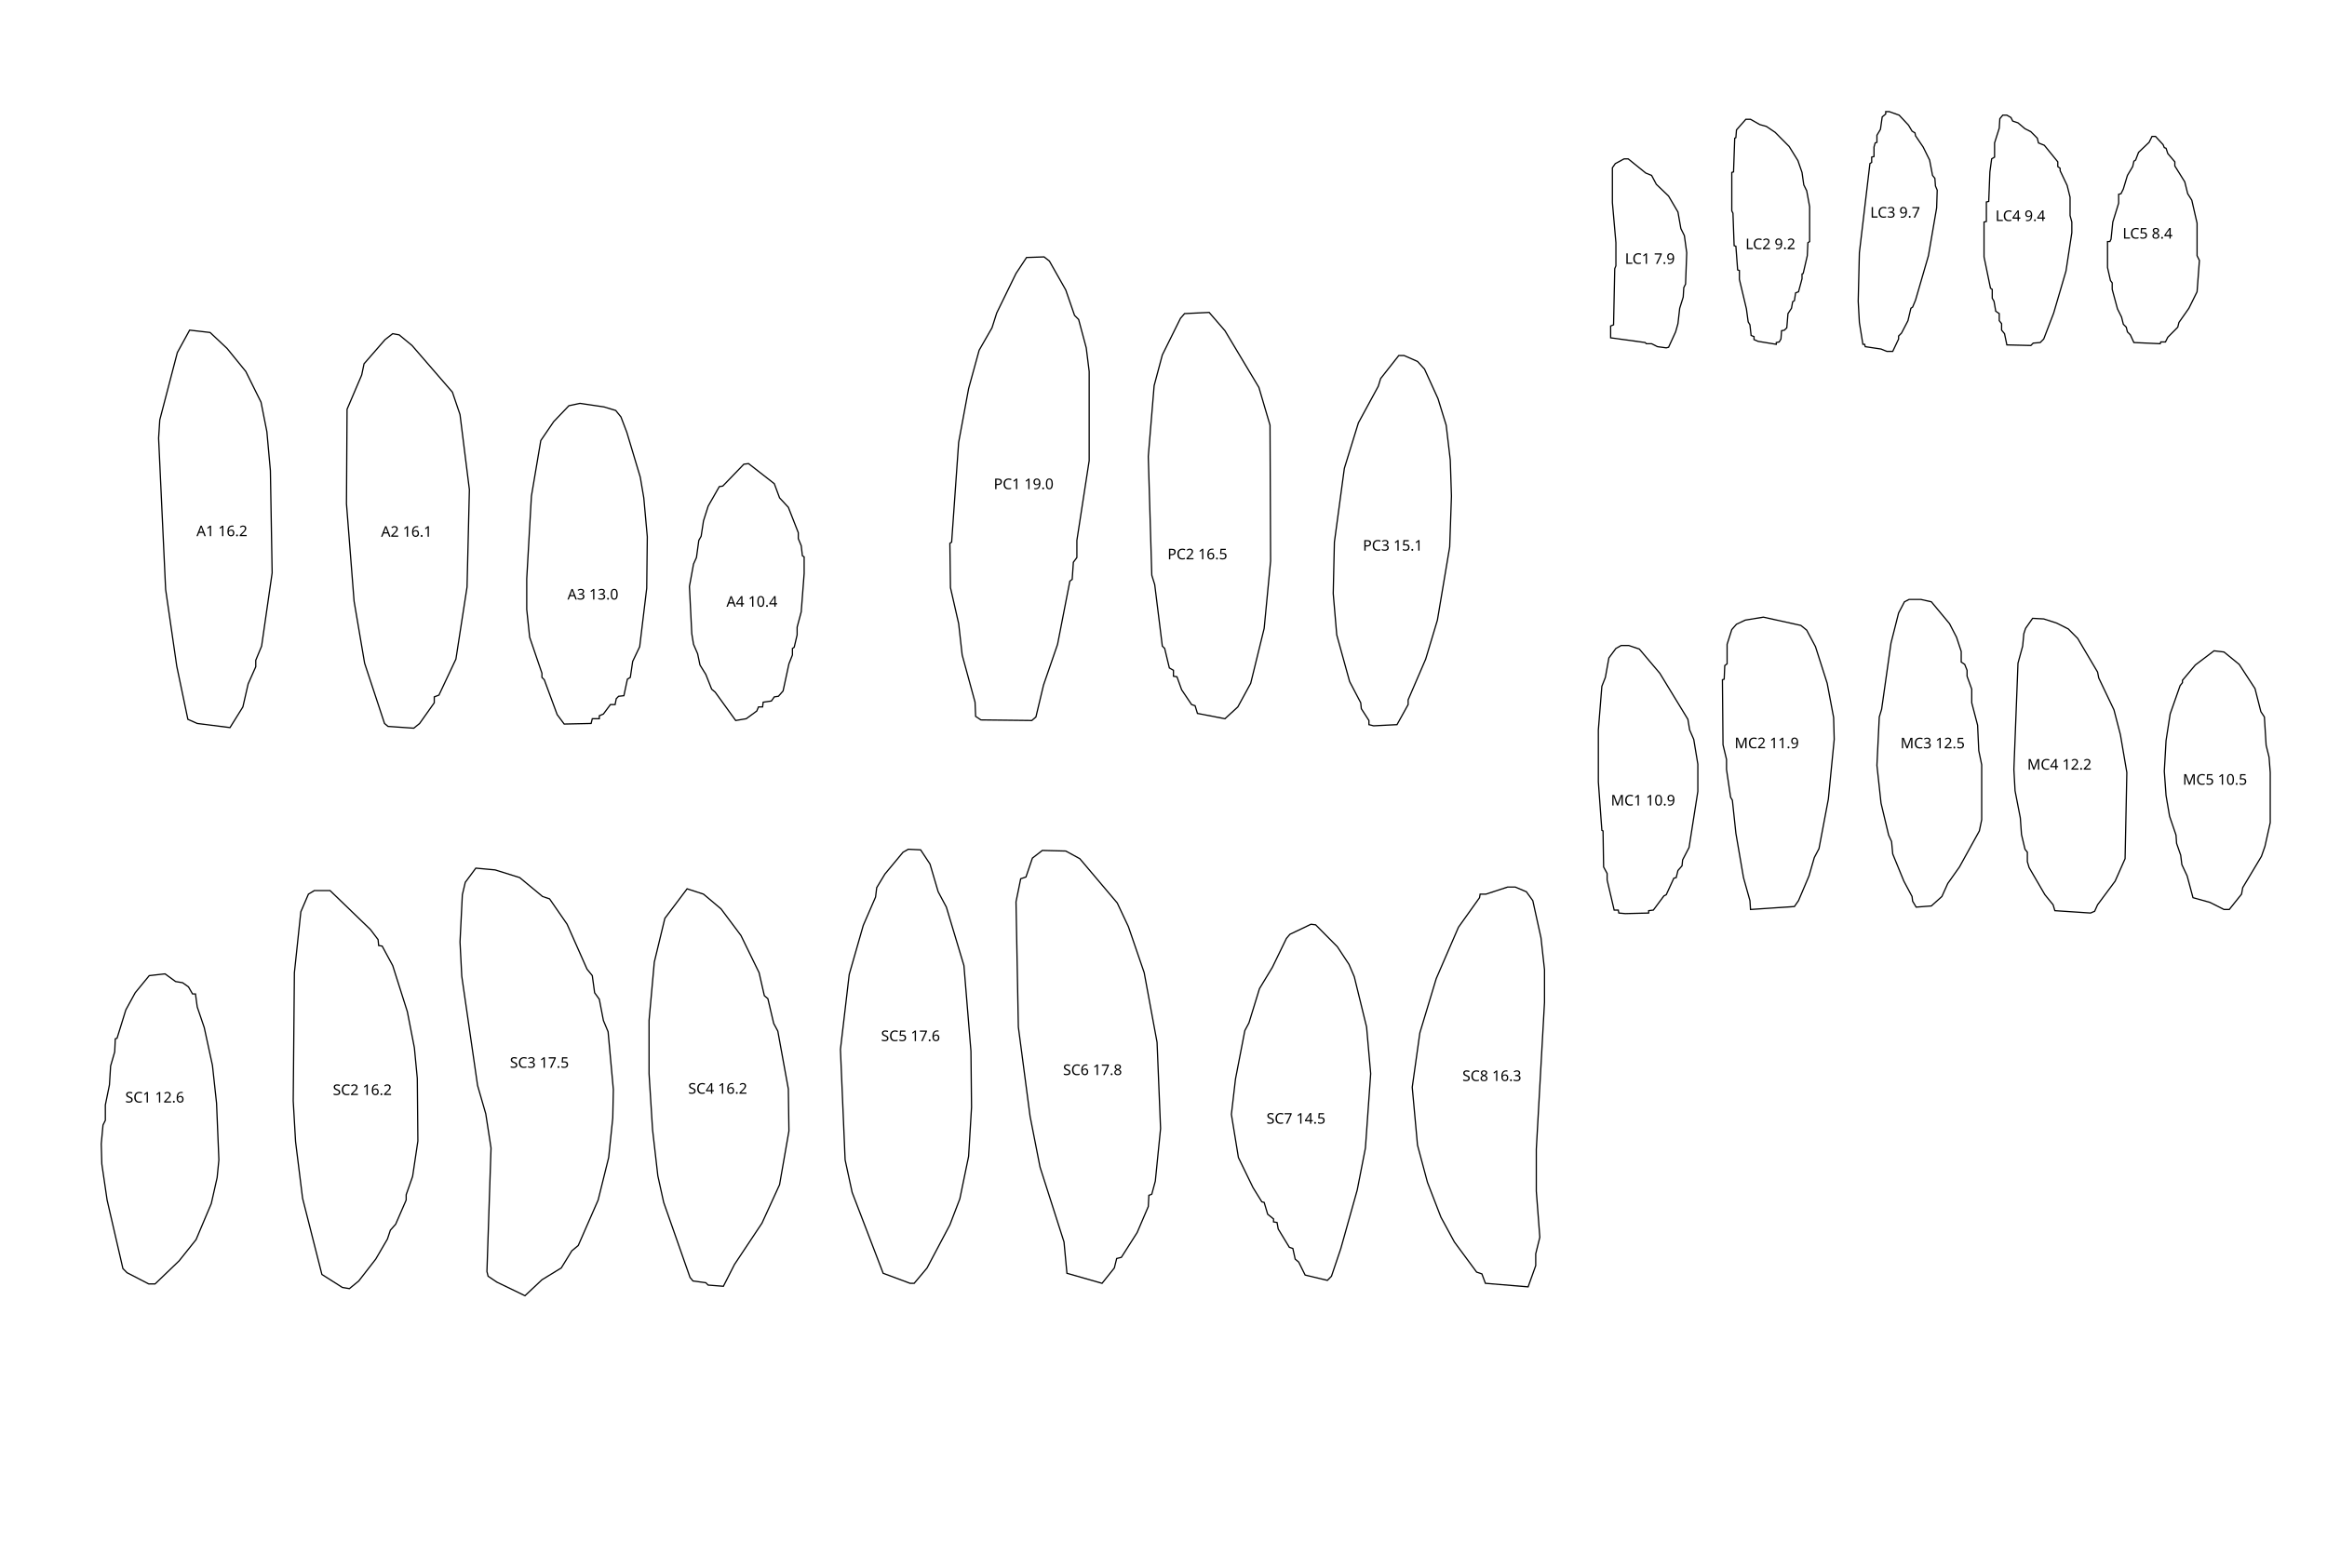
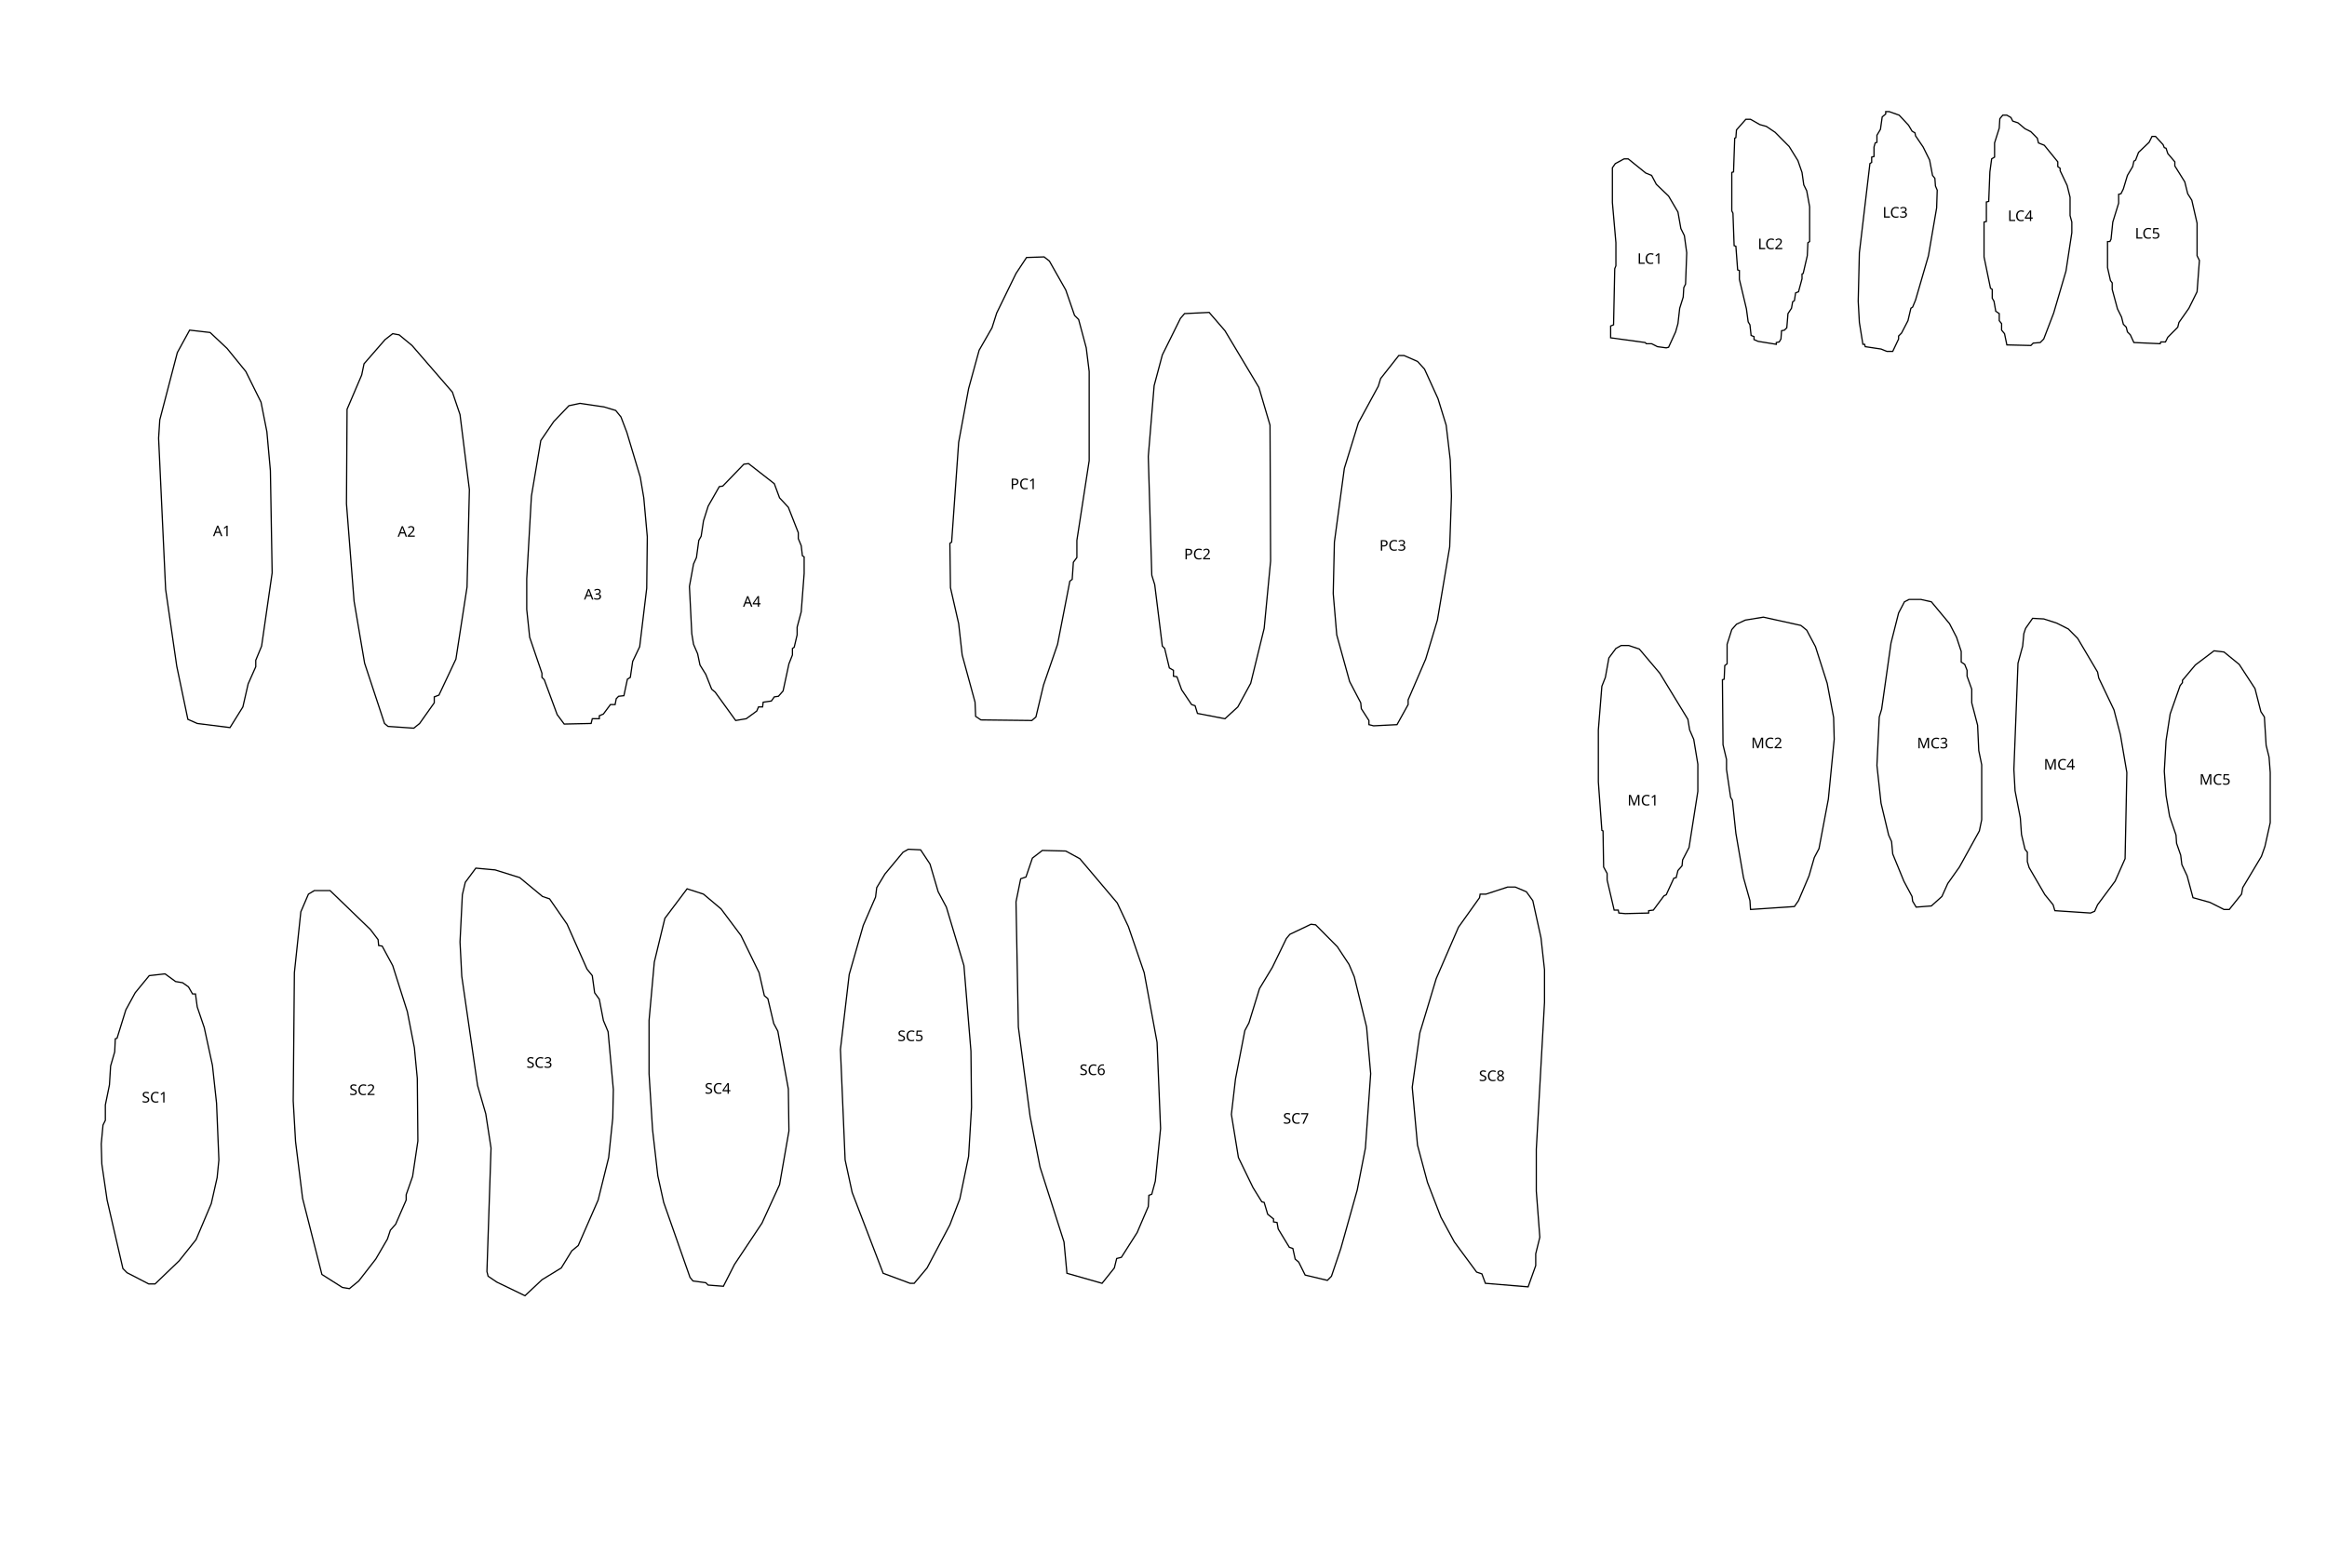
<svg xmlns="http://www.w3.org/2000/svg" width="945.43mm" height="636.97mm" viewBox="0 0 945.429 636.966">
  <g fill="none" stroke="#000" stroke-width="0.5">
    <path id="PC1" d="M 424.207,104.401 L 417.073,104.641 L 412.793,111.121 L 404.946,127.201 L 403.044,133.201 L 397.813,142.321 L 393.532,157.921 L 389.490,179.762 L 386.637,220.322 L 385.923,220.802 L 386.161,238.802 L 389.490,253.442 L 390.917,266.162 L 396.148,285.363 L 396.386,291.123 L 398.526,292.563 L 419.213,292.803 L 420.878,291.363 L 423.969,278.403 L 429.676,261.842 L 434.669,236.162 L 435.620,235.442 L 436.096,228.482 L 437.522,226.562 L 437.522,219.602 L 442.516,187.202 L 442.516,150.961 L 441.327,141.361 L 438.236,129.841 L 436.571,128.161 L 433.005,117.841 L 426.347,106.081 Z" />
    <path id="SC3" d="M 193.318,352.803 L 189.038,358.563 L 187.849,363.603 L 186.898,382.804 L 187.612,396.724 L 194.032,441.124 L 197.361,452.644 L 199.501,466.564 L 197.836,516.725 L 198.312,518.645 L 201.879,521.045 L 213.292,526.565 L 220.188,520.085 L 228.035,515.285 L 232.315,508.325 L 234.931,506.165 L 243.015,487.685 L 247.295,470.404 L 248.960,454.324 L 249.198,442.804 L 247.058,419.284 L 245.155,414.724 L 243.491,406.084 L 241.588,403.444 L 240.637,396.484 L 238.497,393.844 L 230.413,375.603 L 223.279,365.283 L 220.426,364.323 L 211.152,356.643 L 201.165,353.523 Z" />
    <path id="SC6" d="M 423.493,345.603 L 419.451,348.723 L 416.835,356.403 L 414.695,357.123 L 412.793,366.483 L 413.744,417.364 L 418.500,453.604 L 422.542,474.244 L 432.291,504.725 L 433.480,517.445 L 447.747,521.525 L 452.741,515.285 L 453.692,511.445 L 455.594,510.965 L 462.014,500.885 L 466.532,490.325 L 466.770,485.765 L 467.959,485.285 L 469.386,480.004 L 471.526,458.644 L 470.099,423.604 L 464.868,395.284 L 458.447,376.564 L 453.930,366.963 L 438.711,348.963 L 433.005,345.843 Z" />
    <path id="SC5" d="M 369.041,345.123 L 366.901,346.323 L 359.529,355.203 L 356.200,360.723 L 355.725,364.563 L 350.731,376.083 L 345.025,396.004 L 341.458,426.484 L 343.360,471.364 L 346.213,484.565 L 358.816,517.445 L 369.754,521.525 L 371.419,521.525 L 376.650,515.285 L 385.923,497.765 L 389.966,487.205 L 393.532,469.924 L 394.721,450.004 L 394.484,427.204 L 391.630,392.404 L 384.497,368.643 L 381.168,362.403 L 377.839,351.123 L 374.034,345.363 Z" />
    <path id="SC4" d="M 279.158,361.203 L 270.123,373.203 L 265.842,390.964 L 263.702,414.724 L 263.702,436.324 L 265.129,459.124 L 267.269,477.844 L 269.647,488.645 L 280.347,519.125 L 281.536,520.565 L 286.767,521.285 L 287.719,522.245 L 293.901,522.725 L 298.419,513.845 L 309.595,497.045 L 316.728,481.444 L 320.533,459.604 L 320.295,442.564 L 316.015,419.044 L 314.350,415.924 L 311.973,405.844 L 310.546,404.644 L 308.406,395.284 L 301.034,380.164 L 292.950,369.363 L 285.816,363.363 Z" />
    <path id="SC8" d="M 612.531,360.483 L 603.733,363.363 L 601.356,363.363 L 601.118,364.803 L 592.558,376.804 L 583.522,397.684 L 576.864,419.764 L 573.773,441.844 L 575.913,465.364 L 579.955,480.484 L 585.424,494.645 L 590.893,504.725 L 599.929,516.965 L 602.069,517.685 L 603.496,521.525 L 620.854,522.965 L 623.945,514.325 L 623.945,509.525 L 625.610,502.805 L 624.183,484.085 L 624.183,467.044 L 627.512,407.284 L 627.512,394.084 L 626.085,381.124 L 622.756,366.003 L 620.141,362.403 L 615.623,360.483 Z" />
    <path id="PC2" d="M 481.275,127.441 L 479.610,129.361 L 472.239,144.241 L 468.910,156.721 L 466.532,185.522 L 467.959,233.762 L 469.148,237.602 L 472.239,262.562 L 473.190,263.522 L 475.092,271.443 L 476.757,272.403 L 476.757,274.803 L 478.184,275.043 L 480.086,280.323 L 484.128,286.323 L 485.555,286.803 L 486.506,289.923 L 497.682,292.083 L 502.913,287.283 L 508.144,277.683 L 513.613,255.362 L 516.229,228.002 L 515.991,172.802 L 511.473,157.441 L 497.682,134.401 L 491.262,126.961 Z" />
    <path id="SC2" d="M 127.690,361.923 L 125.312,363.363 L 122.221,370.563 L 119.605,395.284 L 119.130,447.364 L 120.081,463.924 L 122.934,486.965 L 130.781,517.925 L 139.104,523.205 L 141.957,523.685 L 145.762,520.565 L 152.657,511.685 L 157.413,503.525 L 158.602,499.925 L 160.742,497.525 L 165.022,487.685 L 165.022,485.525 L 167.638,478.084 L 169.778,463.684 L 169.540,438.244 L 168.351,425.764 L 165.498,411.124 L 159.553,392.404 L 155.273,384.484 L 153.846,384.244 L 153.608,381.844 L 150.517,377.764 L 134.110,361.923 Z" />
    <path id="A2" d="M 159.553,135.601 L 156.462,138.001 L 147.902,147.841 L 146.950,152.401 L 141.006,166.322 L 140.768,204.722 L 143.859,244.322 L 148.139,269.523 L 156.224,294.003 L 157.651,295.203 L 168.113,295.923 L 170.491,294.003 L 176.436,285.603 L 176.436,283.203 L 178.338,282.483 L 185.234,267.842 L 189.752,238.562 L 190.703,198.962 L 186.898,168.482 L 183.807,159.361 L 167.400,140.401 L 162.169,136.081 Z" />
    <path id="A1" d="M 77.042,134.161 L 72.049,143.281 L 64.915,170.642 L 64.439,178.082 L 67.293,239.522 L 71.811,270.723 L 76.329,292.323 L 80.133,294.003 L 93.449,295.683 L 98.680,287.283 L 100.820,277.923 L 103.912,270.963 L 103.912,268.322 L 106.289,262.562 L 110.570,232.802 L 109.856,191.282 L 108.429,175.442 L 106.052,163.442 L 99.869,150.961 L 92.260,141.601 L 85.364,135.121 Z" />
    <path id="SC7" d="M 532.636,375.603 L 524.076,379.684 L 522.649,381.364 L 516.942,393.124 L 511.711,401.764 L 507.431,415.684 L 505.766,418.804 L 501.962,438.484 L 500.297,452.884 L 503.151,470.404 L 509.095,482.644 L 512.662,488.405 L 513.613,488.645 L 515.040,493.445 L 517.418,495.365 L 517.418,496.565 L 518.845,496.805 L 519.320,499.445 L 523.838,506.885 L 525.265,507.365 L 526.216,511.685 L 527.643,512.885 L 530.258,518.165 L 539.294,520.325 L 540.958,518.645 L 544.763,507.365 L 551.421,483.604 L 554.750,466.564 L 556.890,436.324 L 555.226,417.364 L 550.232,396.964 L 548.092,391.924 L 543.336,384.724 L 534.538,375.843 Z" />
    <path id="PC3" d="M 570.444,144.481 L 568.304,144.481 L 560.932,153.841 L 559.981,156.961 L 551.897,171.842 L 546.190,190.322 L 542.147,220.322 L 541.672,241.202 L 543.099,258.002 L 548.330,276.963 L 552.848,285.603 L 553.085,288.003 L 556.177,292.803 L 556.177,294.483 L 558.079,294.963 L 567.590,294.483 L 572.108,286.323 L 572.108,284.403 L 579.242,267.842 L 583.997,252.002 L 588.991,222.242 L 589.704,201.602 L 589.229,186.962 L 587.564,172.802 L 584.235,162.002 L 578.766,150.001 L 575.913,146.881 Z" />
    <path id="A3" d="M 235.644,163.922 L 231.126,164.882 L 224.944,171.362 L 219.712,179.042 L 215.908,201.602 L 214.006,235.202 L 214.006,247.682 L 215.194,258.962 L 220.188,273.603 L 220.188,275.283 L 221.139,276.243 L 226.370,290.403 L 229.224,294.243 L 240.162,294.003 L 240.637,292.083 L 243.491,292.083 L 243.491,290.883 L 245.155,290.163 L 248.009,286.323 L 249.911,286.323 L 250.386,283.923 L 251.338,282.963 L 253.478,282.723 L 254.904,276.003 L 256.093,275.283 L 257.044,268.802 L 259.898,262.802 L 262.751,239.042 L 262.989,218.162 L 261.562,202.322 L 260.136,193.922 L 254.667,175.682 L 252.289,169.442 L 250.149,166.802 L 245.393,165.362 Z" />
    <path id="SC1" d="M 67.055,395.764 L 60.635,396.484 L 54.928,403.444 L 51.124,410.404 L 47.557,421.924 L 46.843,422.164 L 46.606,427.444 L 44.941,433.204 L 44.466,440.884 L 42.801,449.044 L 42.801,455.284 L 41.850,457.204 L 41.137,464.884 L 41.374,473.044 L 43.514,487.685 L 49.935,515.525 L 51.599,517.205 L 60.397,521.765 L 63.013,521.765 L 72.762,512.405 L 79.658,503.765 L 85.840,489.125 L 88.218,478.564 L 88.931,471.364 L 87.980,448.324 L 86.316,432.964 L 82.987,417.604 L 80.133,409.204 L 79.420,403.924 L 78.231,403.924 L 76.566,401.044 L 74.189,399.364 L 71.335,398.884 Z" />
    <path id="MC2" d="M 716.443,250.802 L 709.072,252.002 L 705.505,253.682 L 703.603,255.842 L 701.700,261.842 L 701.700,269.763 L 700.749,270.483 L 700.511,276.003 L 699.798,276.243 L 700.036,302.643 L 701.463,308.643 L 701.463,312.723 L 703.127,324.003 L 703.840,325.203 L 705.267,338.643 L 708.358,356.643 L 710.974,366.003 L 711.212,369.603 L 729.046,368.403 L 730.710,366.003 L 734.990,355.923 L 737.130,348.483 L 739.032,344.883 L 742.837,324.723 L 745.215,300.483 L 744.977,291.603 L 742.361,277.683 L 737.606,262.802 L 734.039,256.082 L 731.661,254.162 Z" />
    <path id="MC4" d="M 825.824,251.282 L 822.970,255.362 L 822.257,257.522 L 821.781,262.562 L 819.879,269.523 L 818.215,312.723 L 818.690,321.363 L 820.830,332.403 L 821.306,339.123 L 822.732,345.123 L 823.684,346.323 L 823.684,350.163 L 824.397,352.563 L 830.817,363.603 L 834.146,367.683 L 834.859,370.083 L 849.364,371.043 L 851.029,370.323 L 852.218,367.683 L 859.351,358.083 L 863.393,348.963 L 864.107,313.923 L 861.491,298.563 L 858.876,288.483 L 852.693,275.523 L 852.218,273.123 L 844.133,259.442 L 840.328,255.602 L 835.573,253.202 L 830.342,251.522 Z" />
    <path id="MC3" d="M 775.651,243.602 L 773.749,244.562 L 771.371,249.122 L 768.280,261.362 L 764.475,288.243 L 763.524,291.363 L 762.573,311.043 L 764.238,326.403 L 767.329,339.363 L 768.518,342.003 L 768.993,347.043 L 773.511,358.083 L 776.840,364.323 L 777.078,366.243 L 778.505,368.643 L 784.687,368.163 L 788.967,364.323 L 791.345,359.043 L 796.101,352.323 L 804.185,337.683 L 805.136,333.123 L 805.136,310.803 L 803.948,305.043 L 803.472,294.723 L 801.094,285.603 L 801.094,280.083 L 799.192,274.803 L 799.192,272.403 L 798.241,270.003 L 796.814,269.043 L 796.814,264.722 L 794.912,258.962 L 792.058,253.442 L 784.687,244.562 L 780.407,243.602 Z" />
    <path id="A4" d="M 304.126,188.402 L 302.223,188.642 L 293.663,197.522 L 292.236,197.762 L 287.719,205.682 L 285.816,211.682 L 284.865,217.922 L 283.914,219.602 L 282.963,226.562 L 281.774,229.202 L 280.109,238.322 L 281.061,257.522 L 281.774,261.842 L 283.438,265.682 L 284.390,270.243 L 286.767,274.083 L 289.145,280.083 L 290.572,281.283 L 298.894,292.803 L 303.175,292.083 L 307.455,288.963 L 308.168,287.283 L 309.832,287.283 L 310.070,285.363 L 313.399,284.883 L 314.588,283.203 L 316.253,282.963 L 318.155,280.803 L 320.533,269.763 L 321.959,266.162 L 321.959,263.522 L 322.673,263.042 L 323.862,258.002 L 323.862,254.882 L 325.526,248.642 L 326.715,233.042 L 326.715,226.322 L 326.002,225.842 L 325.526,221.762 L 324.337,218.882 L 324.337,216.482 L 320.295,206.162 L 316.728,202.322 L 314.588,196.562 Z" />
    <path id="MC5" d="M 899.537,264.482 L 891.928,270.243 L 886.696,276.483 L 886.696,277.443 L 885.745,278.643 L 881.703,290.163 L 880.038,300.963 L 879.325,313.443 L 880.038,323.283 L 881.465,331.683 L 884.081,339.363 L 884.318,342.723 L 885.983,347.523 L 886.459,351.363 L 888.599,355.923 L 890.976,364.803 L 897.872,366.723 L 903.579,369.603 L 905.719,369.603 L 910.713,363.363 L 911.188,360.723 L 918.797,348.003 L 920.224,343.923 L 922.364,334.323 L 922.364,313.923 L 921.888,307.683 L 920.699,302.883 L 919.986,291.363 L 918.559,289.203 L 916.182,279.843 L 909.761,270.003 L 903.579,264.962 Z" />
    <path id="MC1" d="M 658.662,262.322 L 656.521,263.522 L 653.668,267.362 L 652.241,275.283 L 650.815,278.883 L 649.388,296.643 L 649.388,317.763 L 650.815,337.443 L 651.290,337.683 L 651.528,352.323 L 652.955,354.963 L 652.955,357.603 L 655.808,369.843 L 657.473,369.843 L 657.710,371.043 L 660.326,371.283 L 669.837,371.043 L 669.837,370.083 L 671.740,369.843 L 676.020,364.083 L 676.971,363.603 L 680.062,356.883 L 681.013,356.643 L 681.727,353.763 L 683.391,351.843 L 683.629,349.443 L 686.244,344.403 L 689.811,321.603 L 689.811,310.563 L 688.147,300.483 L 686.482,296.643 L 685.769,292.323 L 674.355,273.603 L 666.033,263.762 L 661.753,262.322 Z" />
    <path id="LC4" d="M 813.697,46.800 L 812.508,48.240 L 812.270,52.080 L 810.368,58.081 L 810.368,63.841 L 809.179,64.561 L 808.465,69.841 L 807.990,81.841 L 807.039,82.081 L 807.039,90.001 L 806.088,90.241 L 806.088,104.401 L 808.703,117.121 L 809.417,117.601 L 809.417,121.201 L 810.130,122.401 L 810.843,126.481 L 812.270,127.441 L 812.270,130.321 L 813.221,131.521 L 813.221,134.161 L 814.410,135.601 L 815.361,140.161 L 825.110,140.401 L 826.061,139.441 L 828.915,139.201 L 830.342,137.761 L 834.384,127.201 L 839.377,110.161 L 841.755,94.561 L 841.755,90.241 L 841.042,87.601 L 841.042,80.161 L 839.853,75.361 L 836.999,69.361 L 836.999,68.401 L 836.048,67.681 L 836.048,65.761 L 830.579,59.041 L 828.201,58.081 L 827.726,56.161 L 825.110,53.520 L 822.732,52.320 L 819.879,49.920 L 817.739,49.200 L 817.026,47.760 L 815.361,46.800 Z" />
    <path id="LC5" d="M 874.332,55.441 L 873.143,57.841 L 868.863,61.921 L 867.674,65.041 L 866.960,65.521 L 866.485,67.681 L 864.345,71.281 L 862.680,76.801 L 861.729,78.721 L 860.778,78.961 L 860.778,82.561 L 858.400,90.241 L 857.687,97.201 L 857.211,98.161 L 856.260,98.161 L 856.260,108.721 L 857.449,114.001 L 858.162,114.961 L 858.162,117.601 L 860.302,125.521 L 861.967,128.881 L 862.680,131.761 L 863.869,132.961 L 864.345,134.881 L 865.534,136.081 L 866.960,139.201 L 877.661,139.681 L 877.898,138.961 L 879.801,138.961 L 880.752,137.041 L 884.794,132.961 L 885.270,131.041 L 889.312,125.281 L 892.641,118.561 L 893.592,105.841 L 892.641,103.921 L 892.641,90.721 L 890.501,81.361 L 888.836,78.721 L 887.647,73.921 L 883.605,67.441 L 883.605,65.761 L 880.752,62.401 L 880.038,60.241 L 879.325,60.001 L 878.849,58.801 L 875.758,55.441 Z" />
    <path id="LC3" d="M 766.140,45.360 L 766.140,46.320 L 764.713,47.520 L 764.000,52.560 L 762.573,54.961 L 762.573,57.841 L 761.860,58.081 L 761.384,59.761 L 761.384,63.601 L 760.433,63.841 L 760.433,66.001 L 759.720,66.481 L 755.440,102.721 L 754.964,122.401 L 755.440,131.041 L 756.866,139.921 L 757.580,139.921 L 757.817,140.881 L 764.238,141.841 L 766.615,142.801 L 768.993,142.801 L 771.371,137.761 L 771.371,136.561 L 772.560,135.361 L 775.176,130.321 L 776.365,125.281 L 777.078,124.801 L 778.267,121.921 L 783.498,103.921 L 786.827,84.481 L 787.065,77.281 L 786.351,75.601 L 786.114,72.481 L 785.163,71.281 L 783.974,65.041 L 781.358,59.761 L 778.267,55.201 L 778.029,54.001 L 776.840,53.280 L 775.413,50.880 L 771.609,46.800 L 767.567,45.360 Z" />
    <path id="LC2" d="M 709.310,48.480 L 705.505,52.800 L 705.267,55.921 L 704.792,56.161 L 704.316,69.841 L 703.603,70.081 L 703.603,85.681 L 704.078,86.641 L 704.554,99.841 L 705.267,100.081 L 705.981,109.681 L 706.694,109.921 L 706.694,113.521 L 709.547,125.521 L 710.261,130.801 L 710.974,132.001 L 711.450,136.321 L 712.638,136.801 L 712.638,138.001 L 714.303,138.721 L 721.674,139.921 L 721.674,139.201 L 722.863,138.961 L 723.577,137.761 L 723.814,134.401 L 725.003,134.161 L 725.954,133.201 L 726.430,127.441 L 727.857,125.281 L 728.332,122.641 L 729.046,122.161 L 729.521,119.041 L 730.710,118.561 L 732.137,113.281 L 732.137,111.361 L 732.612,111.121 L 734.277,103.921 L 734.515,98.641 L 735.228,98.161 L 735.228,84.001 L 734.039,77.521 L 732.850,75.121 L 732.137,70.081 L 730.472,65.281 L 726.906,59.521 L 721.199,53.760 L 717.632,51.360 L 715.016,50.640 L 711.212,48.480 Z" />
    <path id="LC1" d="M 659.850,64.561 L 656.284,66.481 L 655.095,68.161 L 655.095,82.321 L 656.521,98.641 L 656.521,108.001 L 656.046,109.201 L 655.570,132.001 L 654.381,132.481 L 654.381,137.281 L 668.411,139.201 L 668.886,139.681 L 671.026,139.681 L 673.404,140.881 L 676.971,141.361 L 677.922,141.121 L 680.775,134.881 L 681.727,131.521 L 682.440,125.281 L 683.867,120.721 L 684.104,116.881 L 684.818,115.441 L 685.293,102.721 L 684.342,95.761 L 682.915,92.881 L 681.727,86.161 L 677.922,79.681 L 672.929,74.881 L 671.026,71.281 L 668.648,70.321 L 661.515,64.561 Z" />
  </g>
  <g font-family="sans-serif" font-size="6" fill="#000">
-     <text x="415.90" y="198.79" text-anchor="middle">PC1 19.0</text>
-     <text x="219.15" y="433.94" text-anchor="middle">SC3 17.5</text>
-     <text x="443.88" y="436.89" text-anchor="middle">SC6 17.8</text>
-     <text x="369.94" y="423.09" text-anchor="middle">SC5 17.6</text>
-     <text x="291.60" y="444.47" text-anchor="middle">SC4 16.2</text>
-     <text x="606.13" y="439.32" text-anchor="middle">SC8 16.3</text>
-     <text x="486.51" y="227.30" text-anchor="middle">PC2 16.5</text>
-     <text x="147.21" y="445.01" text-anchor="middle">SC2 16.2</text>
-     <text x="165.19" y="218.13" text-anchor="middle">A2 16.1</text>
-     <text x="90.17" y="217.91" text-anchor="middle">A1 16.2</text>
-     <text x="526.55" y="456.64" text-anchor="middle">SC7 14.5</text>
-     <text x="565.88" y="223.77" text-anchor="middle">PC3 15.1</text>
-     <text x="240.90" y="243.64" text-anchor="middle">A3 13.0</text>
-     <text x="62.88" y="448.05" text-anchor="middle">SC1 12.6</text>
-     <text x="717.81" y="304.07" text-anchor="middle">MC2 11.9</text>
-     <text x="836.71" y="312.76" text-anchor="middle">MC4 12.2</text>
-     <text x="785.20" y="304.11" text-anchor="middle">MC3 12.5</text>
-     <text x="305.50" y="246.57" text-anchor="middle">A4 10.4</text>
-     <text x="899.91" y="318.90" text-anchor="middle">MC5 10.5</text>
-     <text x="667.55" y="327.34" text-anchor="middle">MC1 10.9</text>
-     <text x="820.86" y="89.83" text-anchor="middle">LC4 9.4</text>
-     <text x="872.53" y="96.96" text-anchor="middle">LC5 8.4</text>
-     <text x="769.99" y="88.43" text-anchor="middle">LC3 9.7</text>
-     <text x="719.30" y="101.26" text-anchor="middle">LC2 9.2</text>
-     <text x="670.34" y="107.23" text-anchor="middle">LC1 7.9</text>
+     <text x="415.90" y="198.79" text-anchor="middle">PC1</text>
+     <text x="219.15" y="433.94" text-anchor="middle">SC3</text>
+     <text x="443.88" y="436.89" text-anchor="middle">SC6</text>
+     <text x="369.94" y="423.09" text-anchor="middle">SC5</text>
+     <text x="291.60" y="444.47" text-anchor="middle">SC4</text>
+     <text x="606.13" y="439.32" text-anchor="middle">SC8</text>
+     <text x="486.51" y="227.30" text-anchor="middle">PC2</text>
+     <text x="147.21" y="445.01" text-anchor="middle">SC2</text>
+     <text x="165.19" y="218.13" text-anchor="middle">A2</text>
+     <text x="90.17" y="217.91" text-anchor="middle">A1</text>
+     <text x="526.55" y="456.64" text-anchor="middle">SC7</text>
+     <text x="565.88" y="223.77" text-anchor="middle">PC3</text>
+     <text x="240.90" y="243.64" text-anchor="middle">A3</text>
+     <text x="62.88" y="448.05" text-anchor="middle">SC1</text>
+     <text x="717.81" y="304.07" text-anchor="middle">MC2</text>
+     <text x="836.71" y="312.76" text-anchor="middle">MC4</text>
+     <text x="785.20" y="304.11" text-anchor="middle">MC3</text>
+     <text x="305.50" y="246.57" text-anchor="middle">A4</text>
+     <text x="899.91" y="318.90" text-anchor="middle">MC5</text>
+     <text x="667.55" y="327.34" text-anchor="middle">MC1</text>
+     <text x="820.86" y="89.83" text-anchor="middle">LC4</text>
+     <text x="872.53" y="96.96" text-anchor="middle">LC5</text>
+     <text x="769.99" y="88.43" text-anchor="middle">LC3</text>
+     <text x="719.30" y="101.26" text-anchor="middle">LC2</text>
+     <text x="670.34" y="107.23" text-anchor="middle">LC1</text>
  </g>
</svg>
